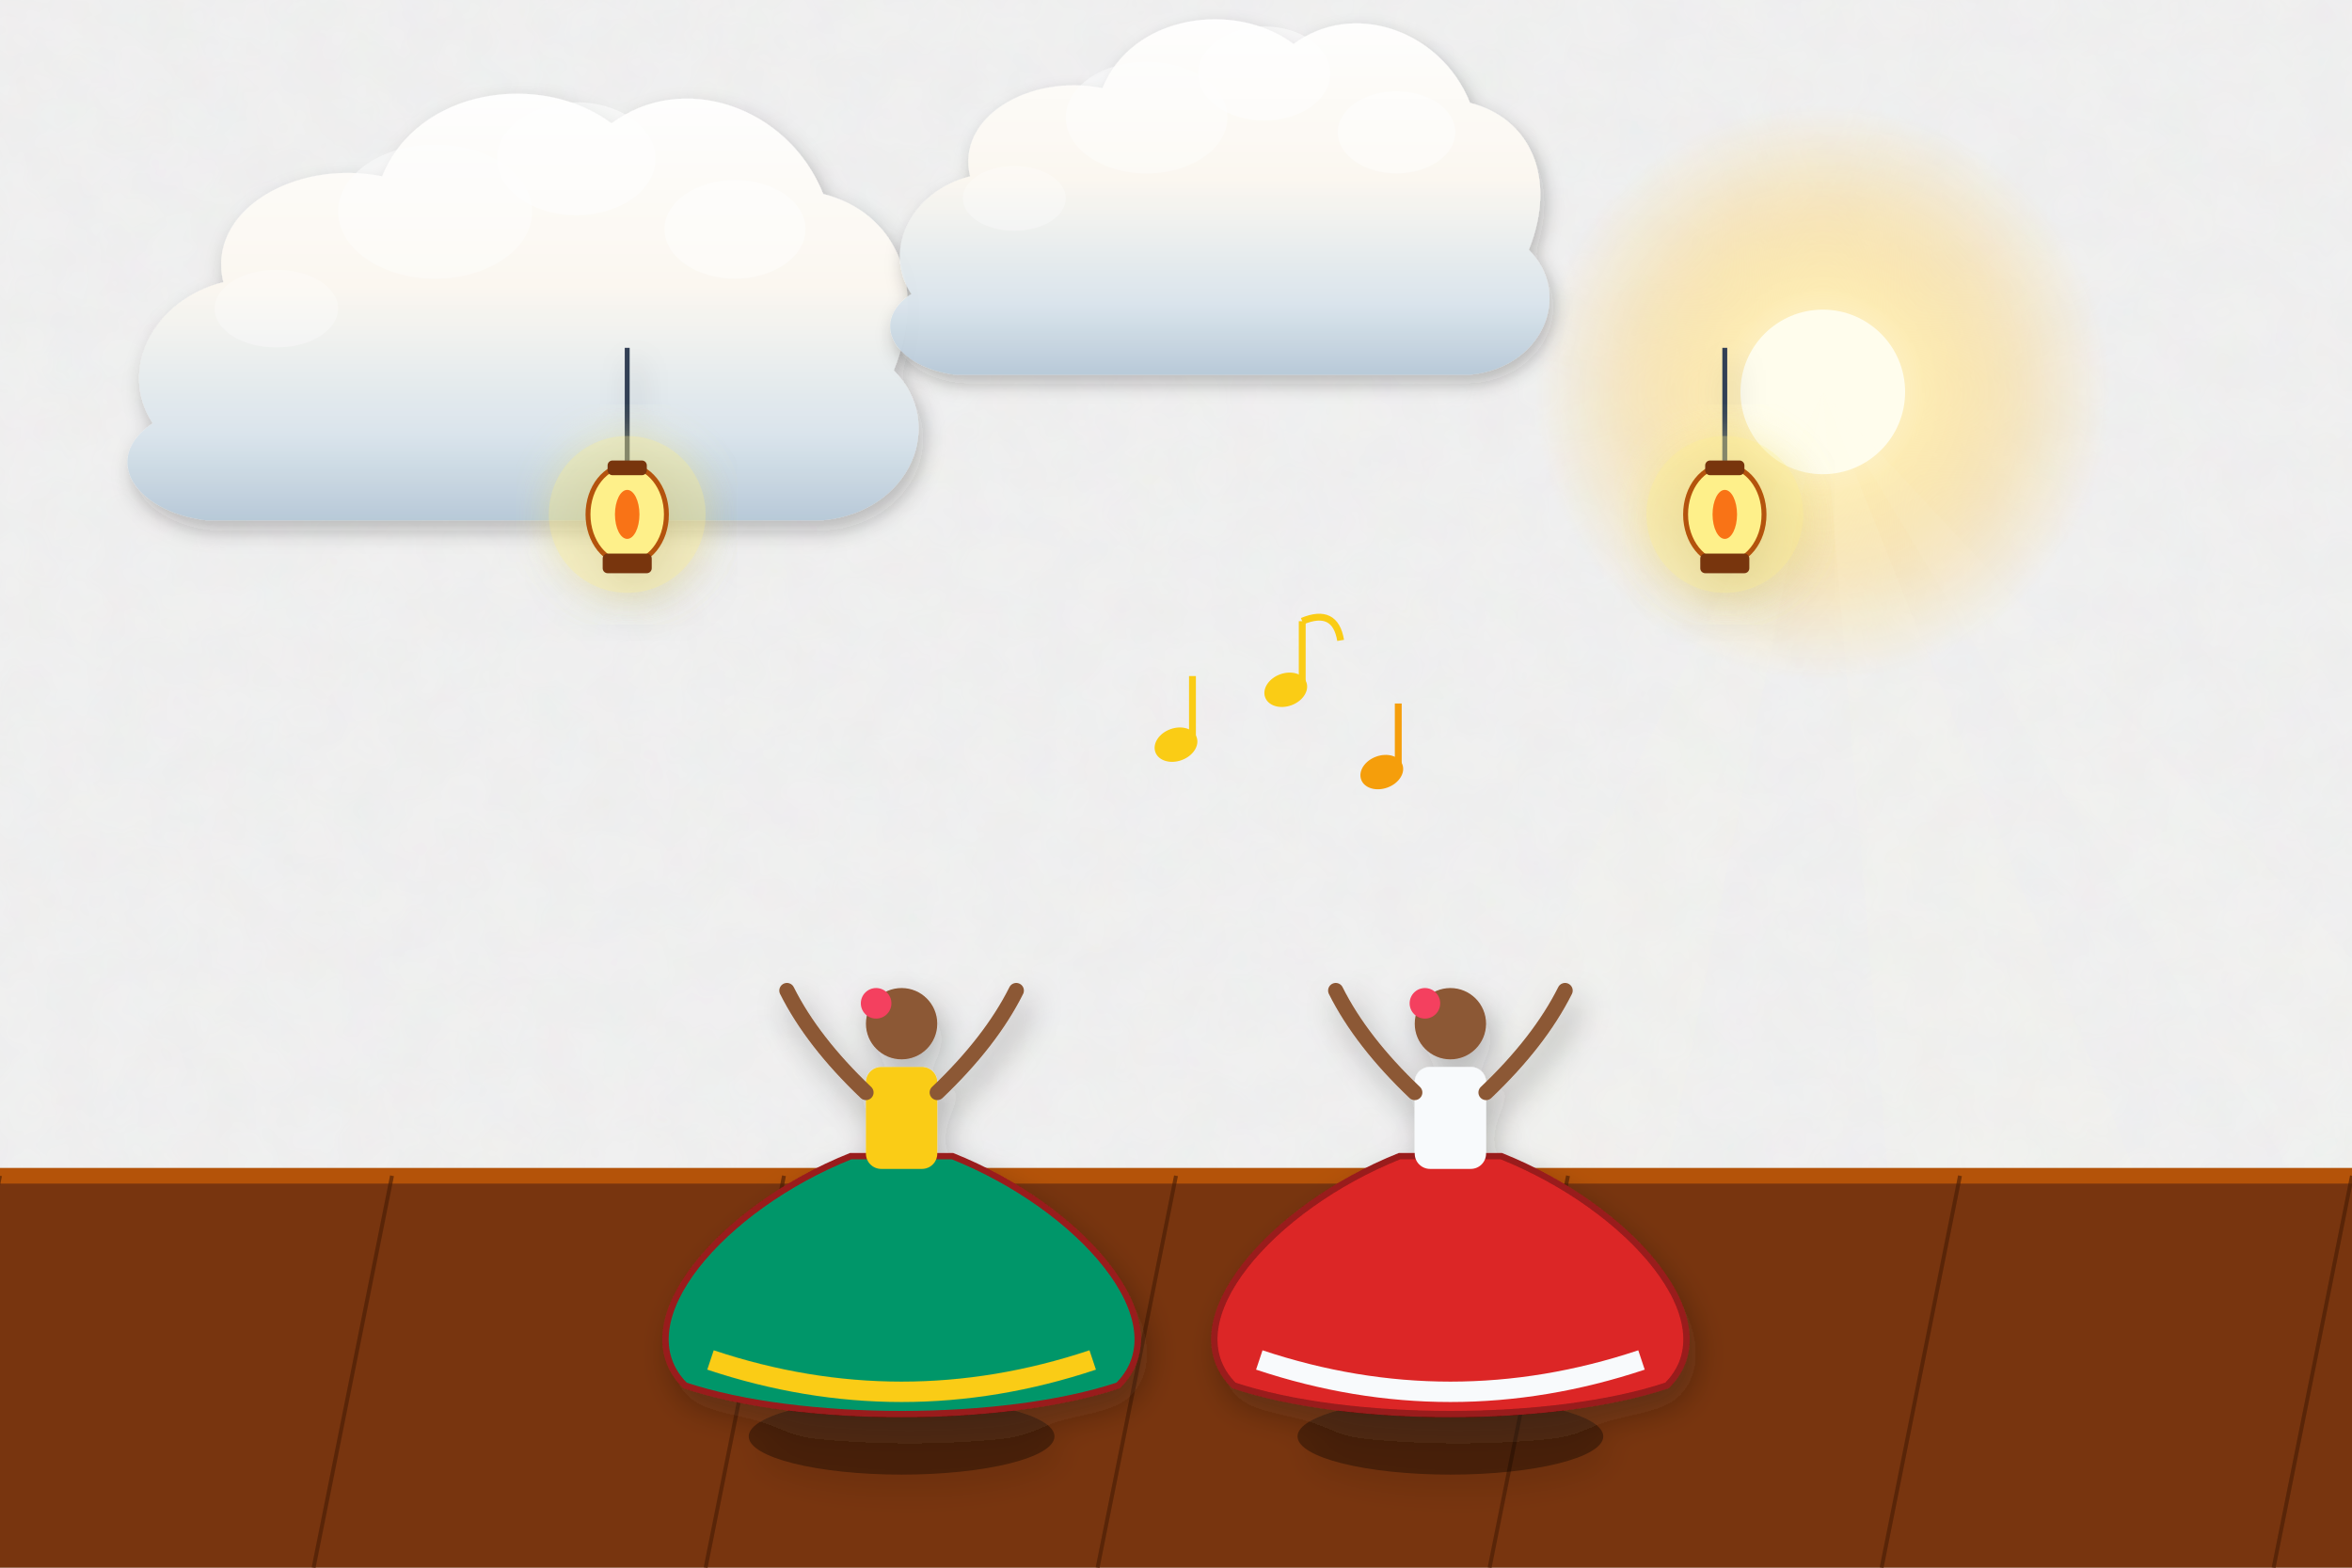
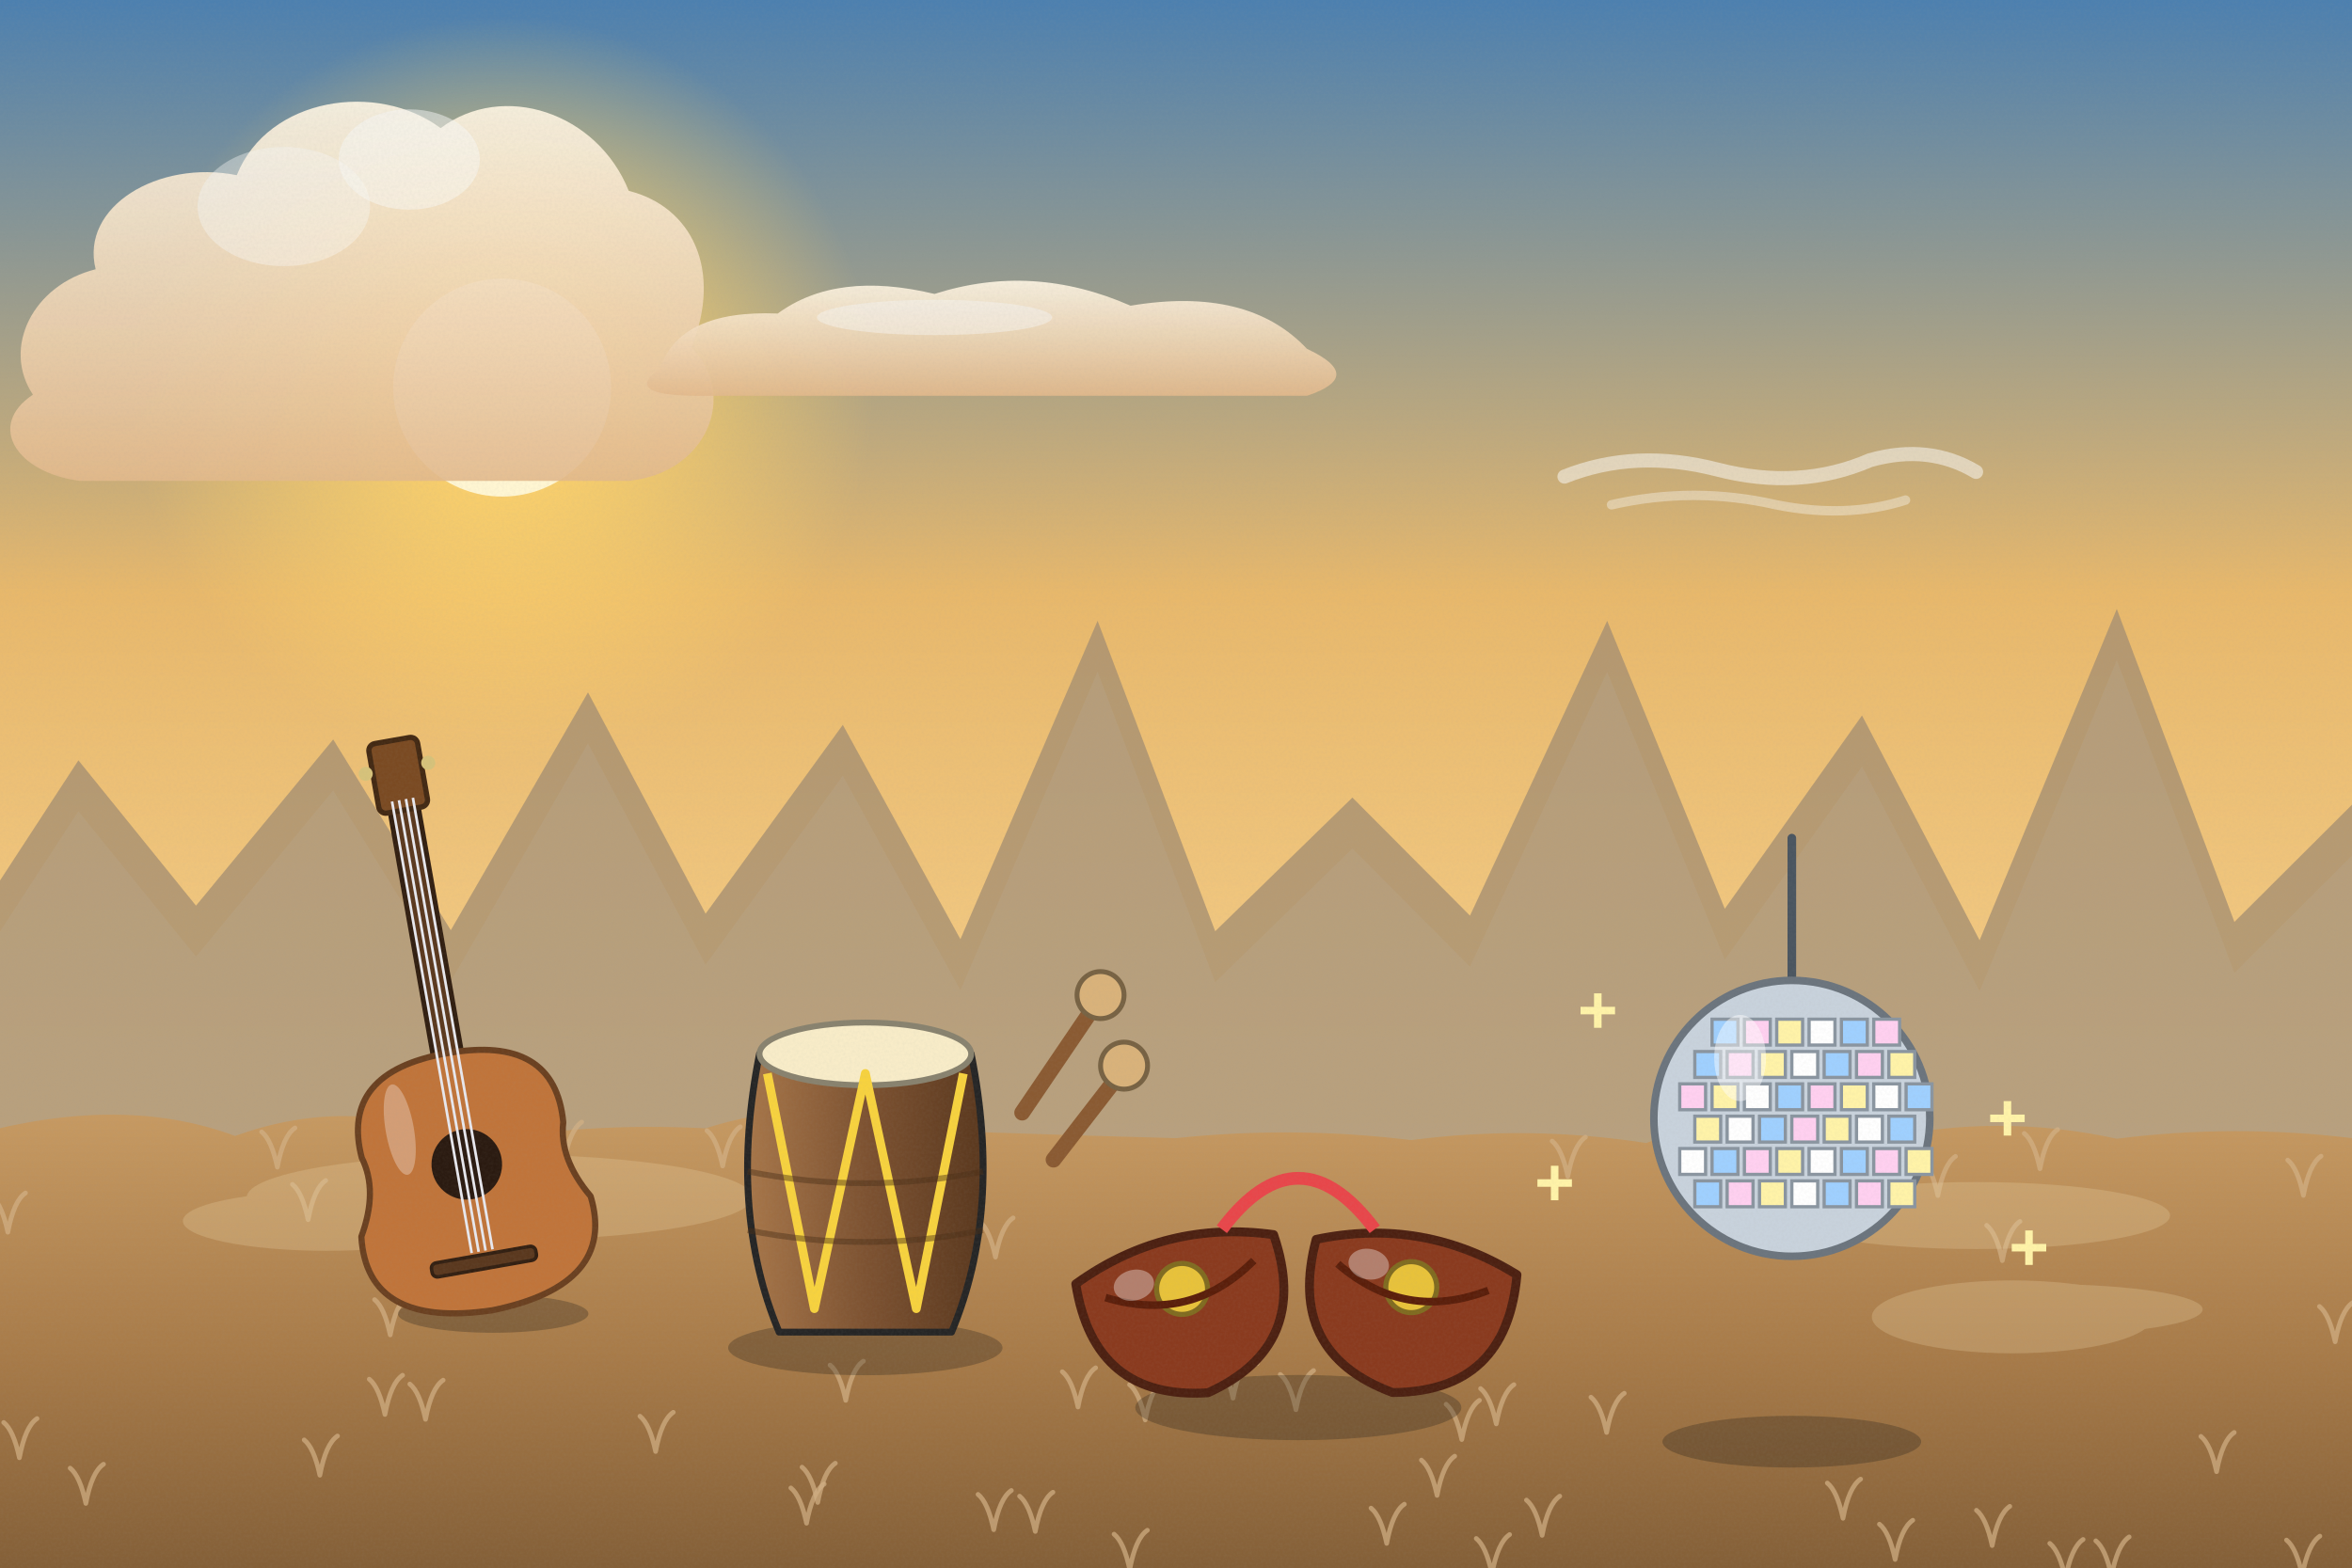
<svg xmlns="http://www.w3.org/2000/svg" viewBox="0 0 1200 800" width="1200" height="800">
  <defs>
-     <filter id="ghibliPaper" x="0%" y="0%" width="100%" height="100%">
-       <feTurbulence type="fractalNoise" baseFrequency="0.04" numOctaves="3" result="noise" seed="42" />
-       <feColorMatrix type="matrix" values="1 0 0 0 0  0 1 0 0 0  0 0 1 0 0  0 0 0 0.035 0" in="noise" result="coloredNoise" />
-       <feComposite operator="in" in2="SourceGraphic" />
+     <linearGradient id="woodTone" x1="0" y1="0" x2="1" y2="0">
+       <stop offset="0" stop-color="#a77649" />
+       <stop offset=".5" stop-color="#7d5231" />
+       <stop offset="1" stop-color="#5a381e" />
+     </linearGradient>
+     <linearGradient id="stoneTone" x1="0" y1="0" x2="0" y2="1">
+       <stop offset="0" stop-color="#c5beb3" />
+       <stop offset="1" stop-color="#7c7468" />
+     </linearGradient>
+     <filter id="softShadow" x="-20%" y="-20%" width="140%" height="140%">
+       <feDropShadow dx="2" dy="5" stdDeviation="4" flood-color="#1b1a14" flood-opacity=".25" />
    </filter>
-     <filter id="softGlow" x="-20%" y="-20%" width="140%" height="140%">
-       <feGaussianBlur stdDeviation="8" result="blur" />
-       <feComposite in="SourceGraphic" in2="blur" operator="over" />
+     <filter id="grain" x="0" y="0" width="100%" height="100%">
+       <feTurbulence type="fractalNoise" baseFrequency=".7" numOctaves="2" seed="11" />
+       <feColorMatrix type="matrix" values="0 0 0 0 .34  0 0 0 0 .34  0 0 0 0 .32  0 0 0 .22 -.07" />
    </filter>
-     <filter id="dropShadow" x="-20%" y="-20%" width="140%" height="140%">
-       <feDropShadow dx="3" dy="6" stdDeviation="6" flood-color="#141e28" flood-opacity="0.28" />
-     </filter>
-     <linearGradient id="skyDay" x1="0" y1="0" x2="0" y2="1">
-       <stop offset="0%" stop-color="#236ca7" />
-       <stop offset="35%" stop-color="#5fa3d6" />
-       <stop offset="70%" stop-color="#b8e1f2" />
-       <stop offset="100%" stop-color="#fdf3dc" />
-     </linearGradient>
-     <linearGradient id="skySunset" x1="0" y1="0" x2="0" y2="1">
-       <stop offset="0%" stop-color="#31396b" />
-       <stop offset="35%" stop-color="#73507b" />
-       <stop offset="65%" stop-color="#cb6b5c" />
-       <stop offset="85%" stop-color="#f29e5a" />
-       <stop offset="100%" stop-color="#fedaa2" />
-     </linearGradient>
-     <linearGradient id="skyDusk" x1="0" y1="0" x2="0" y2="1">
-       <stop offset="0%" stop-color="#121832" />
-       <stop offset="40%" stop-color="#262f56" />
-       <stop offset="70%" stop-color="#4e3d64" />
-       <stop offset="90%" stop-color="#915264" />
-       <stop offset="100%" stop-color="#d6846c" />
-     </linearGradient>
-     <linearGradient id="cloudBodyDay" x1="0" y1="0" x2="0" y2="1">
-       <stop offset="0%" stop-color="#ffffff" />
-       <stop offset="45%" stop-color="#fcf8f0" />
-       <stop offset="80%" stop-color="#d9e4ec" />
-       <stop offset="100%" stop-color="#b6c8d7" />
-     </linearGradient>
-     <linearGradient id="cloudBodySunset" x1="0" y1="0" x2="0" y2="1">
-       <stop offset="0%" stop-color="#fff5e6" />
-       <stop offset="40%" stop-color="#fbd0a5" />
-       <stop offset="75%" stop-color="#cf8ca0" />
-       <stop offset="100%" stop-color="#7e607c" />
-     </linearGradient>
-     <radialGradient id="sunGlowDay" cx="50%" cy="50%" r="50%">
-       <stop offset="0%" stop-color="#fffced" stop-opacity="1" />
-       <stop offset="35%" stop-color="#ffebaa" stop-opacity="0.85" />
-       <stop offset="70%" stop-color="#ffd573" stop-opacity="0.35" />
-       <stop offset="100%" stop-color="#ffd573" stop-opacity="0" />
+     <linearGradient id="skyMain" x1="0" y1="0" x2="0" y2="1">
+       <stop offset="0" stop-color="#4a7fb0" />
+       <stop offset=".38" stop-color="#e8b86b" />
+       <stop offset=".72" stop-color="#f6cf8a" />
+       <stop offset="1" stop-color="#fff0c4" />
+     </linearGradient>
+     <linearGradient id="cloudG" x1="0" y1="0" x2="0" y2="1">
+       <stop offset="0" stop-color="#fff6e4" />
+       <stop offset="1" stop-color="#e2b98c" />
+     </linearGradient>
+     <radialGradient id="sunG">
+       <stop offset="0" stop-color="#fff6d2" />
+       <stop offset=".3" stop-color="#ffd36a" stop-opacity=".85" />
+       <stop offset="1" stop-color="#ffd36a" stop-opacity="0" />
    </radialGradient>
-     <radialGradient id="sunGlowSunset" cx="50%" cy="50%" r="50%">
-       <stop offset="0%" stop-color="#fff8db" stop-opacity="1" />
-       <stop offset="30%" stop-color="#ffb753" stop-opacity="0.9" />
-       <stop offset="65%" stop-color="#f46e45" stop-opacity="0.4" />
-       <stop offset="100%" stop-color="#e04a43" stop-opacity="0" />
-     </radialGradient>
-     <linearGradient id="hillDistant" x1="0" y1="0" x2="0" y2="1">
-       <stop offset="0%" stop-color="#6e94a8" />
-       <stop offset="100%" stop-color="#93b9c7" />
-     </linearGradient>
-     <linearGradient id="hillMid" x1="0" y1="0" x2="0" y2="1">
-       <stop offset="0%" stop-color="#4a7c4f" />
-       <stop offset="50%" stop-color="#3c6a40" />
-       <stop offset="100%" stop-color="#2d5231" />
-     </linearGradient>
-     <linearGradient id="hillNear" x1="0" y1="0" x2="0" y2="1">
-       <stop offset="0%" stop-color="#699e4c" />
-       <stop offset="60%" stop-color="#4c7e33" />
-       <stop offset="100%" stop-color="#2f5720" />
-     </linearGradient>
-     <linearGradient id="woodTone" x1="0" y1="0" x2="0" y2="1">
-       <stop offset="0%" stop-color="#9c6d48" />
-       <stop offset="50%" stop-color="#784f30" />
-       <stop offset="100%" stop-color="#55341c" />
-     </linearGradient>
-     <linearGradient id="brassTone" x1="0" y1="0" x2="1" y2="1">
-       <stop offset="0%" stop-color="#ffe699" />
-       <stop offset="35%" stop-color="#d9a536" />
-       <stop offset="70%" stop-color="#996c14" />
-       <stop offset="100%" stop-color="#5e4007" />
-     </linearGradient>
-     <linearGradient id="stoneTone" x1="0" y1="0" x2="0" y2="1">
-       <stop offset="0%" stop-color="#c5beb3" />
-       <stop offset="60%" stop-color="#999184" />
-       <stop offset="100%" stop-color="#6c6458" />
-     </linearGradient>
-     <linearGradient id="waterTone" x1="0" y1="0" x2="0" y2="1">
-       <stop offset="0%" stop-color="#47a5be" />
-       <stop offset="50%" stop-color="#2a7796" />
-       <stop offset="100%" stop-color="#144d6a" />
+     <linearGradient id="gndG" x1="0" y1="0" x2="0" y2="1">
+       <stop offset="0" stop-color="#c79a62" />
+       <stop offset=".5" stop-color="#a77a48" />
+       <stop offset="1" stop-color="#7d5a34" />
    </linearGradient>
  </defs>
-   <rect width="1200" height="800" fill="url(#skyDusk)" filter="url(#ghibliPaper)" />
+   <rect width="1200" height="800" fill="url(#skyMain)" />
  <g>
-     <circle cx="930" cy="200" r="147" fill="url(#sunGlowDay)" />
-     <circle cx="930" cy="200" r="42" fill="#fffded" />
-     <polygon points="930,200 630,800 810,800" fill="#fffbe6" opacity="0.08" />
-     <polygon points="930,200 980,800 1170,800" fill="#fffbe6" opacity="0.08" />
-     <polygon points="930,200 1290,800 1490,800" fill="#fffbe6" opacity="0.06" />
-   </g>
-   <g transform="translate(240, 180) scale(0.9)" opacity="0.95">
-     <path d="M-180,40        C-200,10 -180,-30 -140,-40        C-150,-80 -100,-110 -50,-100        C-30,-150 40,-160 80,-130        C120,-160 180,-140 200,-90        C240,-80 260,-40 240,10        C270,40 250,90 200,95        L-150,95        C-190,90 -210,60 -180,40 Z" fill="url(#cloudBodyDay)" filter="url(#dropShadow)" />
-     <ellipse cx="60" cy="-110" rx="45" ry="32" fill="#ffffff" opacity="0.55" />
-     <ellipse cx="-20" cy="-80" rx="55" ry="38" fill="#ffffff" opacity="0.45" />
-     <ellipse cx="150" cy="-70" rx="40" ry="28" fill="#ffffff" opacity="0.5" />
-     <ellipse cx="-110" cy="-25" rx="35" ry="22" fill="#ffffff" opacity="0.35" />
-   </g>
-   <g transform="translate(600, 120) scale(0.75)" opacity="0.95">
-     <path d="M-180,40        C-200,10 -180,-30 -140,-40        C-150,-80 -100,-110 -50,-100        C-30,-150 40,-160 80,-130        C120,-160 180,-140 200,-90        C240,-80 260,-40 240,10        C270,40 250,90 200,95        L-150,95        C-190,90 -210,60 -180,40 Z" fill="url(#cloudBodyDay)" filter="url(#dropShadow)" />
-     <ellipse cx="60" cy="-110" rx="45" ry="32" fill="#ffffff" opacity="0.55" />
-     <ellipse cx="-20" cy="-80" rx="55" ry="38" fill="#ffffff" opacity="0.45" />
-     <ellipse cx="150" cy="-70" rx="40" ry="28" fill="#ffffff" opacity="0.5" />
-     <ellipse cx="-110" cy="-25" rx="35" ry="22" fill="#ffffff" opacity="0.35" />
-   </g>
-   <polygon points="-50,600 1250,600 1250,800 -50,800" fill="#78350f" />
-   <line x1="-50" y1="600" x2="1250" y2="600" stroke="#b45309" stroke-width="8" />
-   <line x1="0" y1="600" x2="-40" y2="800" stroke="#451a03" stroke-width="2" opacity="0.6" />
-   <line x1="200" y1="600" x2="160" y2="800" stroke="#451a03" stroke-width="2" opacity="0.6" />
-   <line x1="400" y1="600" x2="360" y2="800" stroke="#451a03" stroke-width="2" opacity="0.6" />
-   <line x1="600" y1="600" x2="560" y2="800" stroke="#451a03" stroke-width="2" opacity="0.6" />
-   <line x1="800" y1="600" x2="760" y2="800" stroke="#451a03" stroke-width="2" opacity="0.6" />
-   <line x1="1000" y1="600" x2="960" y2="800" stroke="#451a03" stroke-width="2" opacity="0.6" />
-   <line x1="1200" y1="600" x2="1160" y2="800" stroke="#451a03" stroke-width="2" opacity="0.6" />
-   <g transform="translate(320, 240) scale(1.25)" filter="url(#dropShadow)">
-     <line x1="0" y1="-50" x2="0" y2="0" stroke="#334155" stroke-width="2" />
-     <circle cx="0" cy="18" r="32" fill="#fef08a" opacity="0.4" filter="url(#softGlow)" />
-     <ellipse cx="0" cy="18" rx="16" ry="20" fill="#fef08a" stroke="#b45309" stroke-width="2" />
-     <ellipse cx="0" cy="18" rx="5" ry="10" fill="#f97316" />
-     <rect x="-10" y="34" width="20" height="8" rx="2" fill="#78350f" />
-     <rect x="-8" y="-4" width="16" height="6" rx="2" fill="#78350f" />
-   </g>
-   <g transform="translate(880, 240) scale(1.25)" filter="url(#dropShadow)">
-     <line x1="0" y1="-50" x2="0" y2="0" stroke="#334155" stroke-width="2" />
-     <circle cx="0" cy="18" r="32" fill="#fef08a" opacity="0.4" filter="url(#softGlow)" />
-     <ellipse cx="0" cy="18" rx="16" ry="20" fill="#fef08a" stroke="#b45309" stroke-width="2" />
-     <ellipse cx="0" cy="18" rx="5" ry="10" fill="#f97316" />
-     <rect x="-10" y="34" width="20" height="8" rx="2" fill="#78350f" />
-     <rect x="-8" y="-4" width="16" height="6" rx="2" fill="#78350f" />
-   </g>
-   <g transform="translate(600, 380) scale(1.4)">
-     <g transform="translate(0, 0)">
-       <ellipse rx="8" ry="6" fill="#facc15" transform="rotate(-20)" />
-       <line x1="6" y1="0" x2="6" y2="-25" stroke="#facc15" stroke-width="2.5" />
+     <circle cx="256.2" cy="197.8" r="189.04" fill="url(#sunG)" />
+     <circle cx="256.2" cy="197.8" r="55.6" fill="#fff6d2" />
+   </g>
+   <g transform="translate(160.8,169.4) scale(0.8)" opacity="0.9">
+     <path d="M-180,40 C-200,10 -180,-30 -140,-40 C-150,-80 -100,-110 -50,-100 C-30,-150 40,-160 80,-130 C120,-160 180,-140 200,-90 C240,-80 260,-40 240,10 C270,40 250,90 200,95 L-150,95 C-190,90 -210,60 -180,40 Z" fill="url(#cloudG)" />
+     <ellipse cx="60" cy="-110" rx="45" ry="32" fill="#fff" opacity=".5" />
+     <ellipse cx="-20" cy="-80" rx="55" ry="38" fill="#fff" opacity=".4" />
+   </g>
+   <g transform="translate(506.8,168) scale(1)" opacity="0.9">
+     <path d="M-170,20 Q-160,-10 -110,-8 Q-80,-30 -30,-18 Q20,-34 70,-12 Q130,-22 160,10 Q190,24 160,34 L-150,34 Q-190,34 -170,20 Z" fill="url(#cloudG)" />
+     <ellipse cx="-30" cy="-6" rx="60" ry="9" fill="#fff" opacity=".45" />
+   </g>
+   <g transform="translate(894.2,237.2) scale(0.6)" opacity="0.9">
+     <path d="M-160,10 Q-100,-14 -30,4 Q40,22 100,-4 Q150,-18 190,6" stroke="#fff" stroke-width="12" stroke-linecap="round" fill="none" opacity=".55" />
+     <path d="M-120,34 Q-50,18 20,34 Q80,46 130,30" stroke="#fff" stroke-width="8" stroke-linecap="round" fill="none" opacity=".4" />
+   </g>
+   <path d="M-20,600 L-20,480 L40,387.993 L100,462.154 L170,377.33 L230,474.705 L300,353.31 L360,466.271 L430,369.892 L490,479.278 L560,316.786 L620,475.206 L690,407.003 L750,467.261 L820,316.804 L880,463.743 L950,365.111 L1010,479.801 L1080,310.743 L1140,470.456 L1210,400.671 L1270,465.942 L1240,600 Z" fill="#a89070" opacity=".8" />
+   <path d="M-20,600 L-20,480 L40,387.993 L100,462.154 L170,377.33 L230,474.705 L300,353.31 L360,466.271 L430,369.892 L490,479.278 L560,316.786 L620,475.206 L690,407.003 L750,467.261 L820,316.804 L880,463.743 L950,365.111 L1010,479.801 L1080,310.743 L1140,470.456 L1210,400.671 L1270,465.942 L1240,600 Z" fill="#beb19e" opacity=".18" transform="translate(0,26)" />
+   <g>
+     <path d="M-20,581 Q60,557.3 120,579.7 Q180,557.8 240,583.1 Q300,572.6 360,575.8 Q420,556.7 480,577 Q540,579.2 600,580.8 Q660,574.5 720,581.8 Q780,574 840,583.3 Q900,557.6 960,581 Q1020,568 1080,581.1 Q1140,573.5 1200,580.8 Q1260,571.3 1320,580.5 L1240,820 L-20,820 Z" fill="url(#gndG)" />
+     <path d="M707.5,787.6 q-3,-14 -8,-18 M707.5,787.6 q3,-16 9,-20" stroke="#d3b085" stroke-width="2.4" fill="none" stroke-linecap="round" opacity=".7" />
+     <path d="M1175.2,610 q-3,-14 -8,-18 M1175.2,610 q3,-16 9,-20" stroke="#d3b085" stroke-width="2.4" fill="none" stroke-linecap="round" opacity=".7" />
+     <path d="M1016.4,788.7 q-3,-14 -8,-18 M1016.4,788.7 q3,-16 9,-20" stroke="#d3b085" stroke-width="2.4" fill="none" stroke-linecap="round" opacity=".7" />
+     <path d="M966.9,795.8 q-3,-14 -8,-18 M966.9,795.8 q3,-16 9,-20" stroke="#d3b085" stroke-width="2.4" fill="none" stroke-linecap="round" opacity=".7" />
+     <path d="M584.3,724.6 q-3,-14 -8,-18 M584.3,724.6 q3,-16 9,-20" stroke="#d3b085" stroke-width="2.4" fill="none" stroke-linecap="round" opacity=".7" />
+     <path d="M679.3,660.9 q-3,-14 -8,-18 M679.3,660.9 q3,-16 9,-20" stroke="#d3b085" stroke-width="2.4" fill="none" stroke-linecap="round" opacity=".7" />
+     <path d="M482.7,626 q-3,-14 -8,-18 M482.7,626 q3,-16 9,-20" stroke="#d3b085" stroke-width="2.4" fill="none" stroke-linecap="round" opacity=".7" />
+     <path d="M1021.6,643.3 q-3,-14 -8,-18 M1021.6,643.3 q3,-16 9,-20" stroke="#d3b085" stroke-width="2.4" fill="none" stroke-linecap="round" opacity=".7" />
+     <path d="M641.4,695.8 q-3,-14 -8,-18 M641.4,695.8 q3,-16 9,-20" stroke="#d3b085" stroke-width="2.4" fill="none" stroke-linecap="round" opacity=".7" />
+     <path d="M507,780.6 q-3,-14 -8,-18 M507,780.6 q3,-16 9,-20" stroke="#d3b085" stroke-width="2.4" fill="none" stroke-linecap="round" opacity=".7" />
+     <path d="M431.5,714.6 q-3,-14 -8,-18 M431.5,714.6 q3,-16 9,-20" stroke="#d3b085" stroke-width="2.4" fill="none" stroke-linecap="round" opacity=".7" />
+     <path d="M1191.4,684.7 q-3,-14 -8,-18 M1191.4,684.7 q3,-16 9,-20" stroke="#d3b085" stroke-width="2.4" fill="none" stroke-linecap="round" opacity=".7" />
+     <path d="M443.3,605 q-3,-14 -8,-18 M443.3,605 q3,-16 9,-20" stroke="#d3b085" stroke-width="2.4" fill="none" stroke-linecap="round" opacity=".7" />
+     <path d="M745.8,734.6 q-3,-14 -8,-18 M745.8,734.6 q3,-16 9,-20" stroke="#d3b085" stroke-width="2.4" fill="none" stroke-linecap="round" opacity=".7" />
+     <path d="M629.1,713.5 q-3,-14 -8,-18 M629.1,713.5 q3,-16 9,-20" stroke="#d3b085" stroke-width="2.4" fill="none" stroke-linecap="round" opacity=".7" />
+     <path d="M576.4,800.9 q-3,-14 -8,-18 M576.4,800.9 q3,-16 9,-20" stroke="#d3b085" stroke-width="2.4" fill="none" stroke-linecap="round" opacity=".7" />
+     <path d="M163.2,752.8 q-3,-14 -8,-18 M163.2,752.8 q3,-16 9,-20" stroke="#d3b085" stroke-width="2.4" fill="none" stroke-linecap="round" opacity=".7" />
+     <path d="M733.2,763.1 q-3,-14 -8,-18 M733.2,763.1 q3,-16 9,-20" stroke="#d3b085" stroke-width="2.4" fill="none" stroke-linecap="round" opacity=".7" />
+     <path d="M626,662.9 q-3,-14 -8,-18 M626,662.9 q3,-16 9,-20" stroke="#d3b085" stroke-width="2.4" fill="none" stroke-linecap="round" opacity=".7" />
+     <path d="M334.5,740.7 q-3,-14 -8,-18 M334.5,740.7 q3,-16 9,-20" stroke="#d3b085" stroke-width="2.4" fill="none" stroke-linecap="round" opacity=".7" />
+     <path d="M141.5,595.6 q-3,-14 -8,-18 M141.5,595.6 q3,-16 9,-20" stroke="#d3b085" stroke-width="2.4" fill="none" stroke-linecap="round" opacity=".7" />
+     <path d="M43.8,767.2 q-3,-14 -8,-18 M43.8,767.2 q3,-16 9,-20" stroke="#d3b085" stroke-width="2.4" fill="none" stroke-linecap="round" opacity=".7" />
+     <path d="M601.2,664.9 q-3,-14 -8,-18 M601.2,664.9 q3,-16 9,-20" stroke="#d3b085" stroke-width="2.4" fill="none" stroke-linecap="round" opacity=".7" />
+     <path d="M940.3,774.8 q-3,-14 -8,-18 M940.3,774.8 q3,-16 9,-20" stroke="#d3b085" stroke-width="2.4" fill="none" stroke-linecap="round" opacity=".7" />
+     <path d="M988.7,610.1 q-3,-14 -8,-18 M988.7,610.1 q3,-16 9,-20" stroke="#d3b085" stroke-width="2.4" fill="none" stroke-linecap="round" opacity=".7" />
+     <path d="M761.2,803.1 q-3,-14 -8,-18 M761.2,803.1 q3,-16 9,-20" stroke="#d3b085" stroke-width="2.4" fill="none" stroke-linecap="round" opacity=".7" />
+     <path d="M799.9,600.3 q-3,-14 -8,-18 M799.9,600.3 q3,-16 9,-20" stroke="#d3b085" stroke-width="2.4" fill="none" stroke-linecap="round" opacity=".7" />
+     <path d="M661.2,719.4 q-3,-14 -8,-18 M661.2,719.4 q3,-16 9,-20" stroke="#d3b085" stroke-width="2.4" fill="none" stroke-linecap="round" opacity=".7" />
+     <path d="M1174.6,803.9 q-3,-14 -8,-18 M1174.6,803.9 q3,-16 9,-20" stroke="#d3b085" stroke-width="2.4" fill="none" stroke-linecap="round" opacity=".7" />
+     <path d="M368.7,595 q-3,-14 -8,-18 M368.7,595 q3,-16 9,-20" stroke="#d3b085" stroke-width="2.4" fill="none" stroke-linecap="round" opacity=".7" />
+     <path d="M604.5,675.5 q-3,-14 -8,-18 M604.5,675.5 q3,-16 9,-20" stroke="#d3b085" stroke-width="2.4" fill="none" stroke-linecap="round" opacity=".7" />
+     <path d="M283.8,622.6 q-3,-14 -8,-18 M283.8,622.6 q3,-16 9,-20" stroke="#d3b085" stroke-width="2.4" fill="none" stroke-linecap="round" opacity=".7" />
+     <path d="M786.8,783.5 q-3,-14 -8,-18 M786.8,783.5 q3,-16 9,-20" stroke="#d3b085" stroke-width="2.4" fill="none" stroke-linecap="round" opacity=".7" />
+     <path d="M199.1,681.2 q-3,-14 -8,-18 M199.1,681.2 q3,-16 9,-20" stroke="#d3b085" stroke-width="2.4" fill="none" stroke-linecap="round" opacity=".7" />
+     <path d="M1077.3,804.3 q-3,-14 -8,-18 M1077.3,804.3 q3,-16 9,-20" stroke="#d3b085" stroke-width="2.4" fill="none" stroke-linecap="round" opacity=".7" />
+     <path d="M4,628.8 q-3,-14 -8,-18 M4,628.8 q3,-16 9,-20" stroke="#d3b085" stroke-width="2.4" fill="none" stroke-linecap="round" opacity=".7" />
+     <path d="M954.3,614.6 q-3,-14 -8,-18 M954.3,614.6 q3,-16 9,-20" stroke="#d3b085" stroke-width="2.4" fill="none" stroke-linecap="round" opacity=".7" />
+     <path d="M763.4,726.6 q-3,-14 -8,-18 M763.4,726.6 q3,-16 9,-20" stroke="#d3b085" stroke-width="2.4" fill="none" stroke-linecap="round" opacity=".7" />
+     <path d="M949,626.2 q-3,-14 -8,-18 M949,626.2 q3,-16 9,-20" stroke="#d3b085" stroke-width="2.4" fill="none" stroke-linecap="round" opacity=".7" />
+     <path d="M404.2,629 q-3,-14 -8,-18 M404.2,629 q3,-16 9,-20" stroke="#d3b085" stroke-width="2.4" fill="none" stroke-linecap="round" opacity=".7" />
+     <path d="M550,718 q-3,-14 -8,-18 M550,718 q3,-16 9,-20" stroke="#d3b085" stroke-width="2.4" fill="none" stroke-linecap="round" opacity=".7" />
+     <path d="M1053.8,805.6 q-3,-14 -8,-18 M1053.8,805.6 q3,-16 9,-20" stroke="#d3b085" stroke-width="2.4" fill="none" stroke-linecap="round" opacity=".7" />
+     <path d="M819.7,731 q-3,-14 -8,-18 M819.7,731 q3,-16 9,-20" stroke="#d3b085" stroke-width="2.4" fill="none" stroke-linecap="round" opacity=".7" />
+     <path d="M287.8,592.6 q-3,-14 -8,-18 M287.8,592.6 q3,-16 9,-20" stroke="#d3b085" stroke-width="2.4" fill="none" stroke-linecap="round" opacity=".7" />
+     <path d="M217.1,724.3 q-3,-14 -8,-18 M217.1,724.3 q3,-16 9,-20" stroke="#d3b085" stroke-width="2.4" fill="none" stroke-linecap="round" opacity=".7" />
+     <path d="M9.9,743.9 q-3,-14 -8,-18 M9.9,743.9 q3,-16 9,-20" stroke="#d3b085" stroke-width="2.4" fill="none" stroke-linecap="round" opacity=".7" />
+     <path d="M912.8,612.7 q-3,-14 -8,-18 M912.8,612.7 q3,-16 9,-20" stroke="#d3b085" stroke-width="2.4" fill="none" stroke-linecap="round" opacity=".7" />
+     <path d="M507.9,641.5 q-3,-14 -8,-18 M507.9,641.5 q3,-16 9,-20" stroke="#d3b085" stroke-width="2.4" fill="none" stroke-linecap="round" opacity=".7" />
+     <path d="M1130.9,751 q-3,-14 -8,-18 M1130.9,751 q3,-16 9,-20" stroke="#d3b085" stroke-width="2.4" fill="none" stroke-linecap="round" opacity=".7" />
+     <path d="M196.4,721.8 q-3,-14 -8,-18 M196.4,721.8 q3,-16 9,-20" stroke="#d3b085" stroke-width="2.4" fill="none" stroke-linecap="round" opacity=".7" />
+     <path d="M157.2,622.4 q-3,-14 -8,-18 M157.2,622.4 q3,-16 9,-20" stroke="#d3b085" stroke-width="2.4" fill="none" stroke-linecap="round" opacity=".7" />
+     <path d="M1040.8,596.4 q-3,-14 -8,-18 M1040.8,596.4 q3,-16 9,-20" stroke="#d3b085" stroke-width="2.4" fill="none" stroke-linecap="round" opacity=".7" />
+     <path d="M417.2,766.7 q-3,-14 -8,-18 M417.2,766.7 q3,-16 9,-20" stroke="#d3b085" stroke-width="2.4" fill="none" stroke-linecap="round" opacity=".7" />
+     <path d="M528.2,781.5 q-3,-14 -8,-18 M528.2,781.5 q3,-16 9,-20" stroke="#d3b085" stroke-width="2.4" fill="none" stroke-linecap="round" opacity=".7" />
+     <path d="M247.7,647.7 q-3,-14 -8,-18 M247.7,647.7 q3,-16 9,-20" stroke="#d3b085" stroke-width="2.4" fill="none" stroke-linecap="round" opacity=".7" />
+     <path d="M411.5,777.3 q-3,-14 -8,-18 M411.5,777.3 q3,-16 9,-20" stroke="#d3b085" stroke-width="2.4" fill="none" stroke-linecap="round" opacity=".7" />
+   </g>
+   <g fill="#e8d0a0" opacity=".28">
+     <ellipse cx="1026.7" cy="672" rx="71.7" ry="18.6" />
+     <ellipse cx="254.9" cy="611" rx="129" ry="21.9" />
+     <ellipse cx="229.3" cy="616.1" rx="75.9" ry="18.5" />
+     <ellipse cx="194.4" cy="623.6" rx="68.5" ry="14.3" />
+     <ellipse cx="1043.1" cy="668.2" rx="80.7" ry="12.9" />
+     <ellipse cx="1008.3" cy="620.3" rx="98.9" ry="17.1" />
+     <ellipse cx="166.7" cy="623.1" rx="73.4" ry="15.2" />
+   </g>
+   <g transform="translate(251.6,670.4) scale(0.9)">
+     <ellipse cx="0" cy="0" rx="54" ry="10.8" fill="#1b1a14" opacity="0.28" />
+     <g transform="rotate(-10)">
+       <rect x="-8" y="-300" width="16" height="160" rx="3" fill="#5a381e" stroke="#321f11" stroke-width="3" />
+       <rect x="-14" y="-330" width="28" height="40" rx="4" fill="#7a4a22" stroke="#432913" stroke-width="3" />
+       <circle cx="-18" cy="-314" r="4" fill="#d6c27a" />
+       <circle cx="18" cy="-314" r="4" fill="#d6c27a" />
+       <path d="M0,-150 Q-62,-150 -58,-100 Q-52,-80 -66,-56 Q-72,-4 0,-2 Q72,-4 66,-56 Q52,-80 58,-100 Q62,-150 0,-150 Z" fill="#c0743a" stroke="#6a4020" stroke-width="3.5" stroke-linejoin="round" stroke-linecap="round" />
+       <circle cx="0" cy="-86" r="20" fill="#2a1a10" />
+       <rect x="-30" y="-34" width="60" height="8" rx="3" fill="#5a381e" stroke="#321f11" stroke-width="2" />
+       <line x1="-6" y1="-296" x2="-6" y2="-36" stroke="#e8e8ee" stroke-width="1.5" />
+       <line x1="-2" y1="-296" x2="-2" y2="-36" stroke="#e8e8ee" stroke-width="1.5" />
+       <line x1="2" y1="-296" x2="2" y2="-36" stroke="#e8e8ee" stroke-width="1.5" />
+       <line x1="6" y1="-296" x2="6" y2="-36" stroke="#e8e8ee" stroke-width="1.5" />
+       <ellipse cx="-34" cy="-112" rx="8" ry="26" fill="#ffffff" opacity="0.3" />
    </g>
-     <g transform="translate(40, -20)">
-       <ellipse rx="8" ry="6" fill="#facc15" transform="rotate(-20)" />
-       <line x1="6" y1="0" x2="6" y2="-25" stroke="#facc15" stroke-width="2.5" />
-       <path d="M6,-25 Q18,-30 20,-18" stroke="#facc15" stroke-width="2.5" fill="none" />
+   </g>
+   <g transform="translate(441.5,687.8) scale(1)">
+     <ellipse cx="0" cy="0" rx="70" ry="14" fill="#1b1a14" opacity="0.28" />
+     <path d="M-54,-150 L54,-150 Q70,-70 44,-8 L-44,-8 Q-70,-70 -54,-150 Z" fill="url(#woodTone)" stroke="#252525" stroke-width="3.5" stroke-linejoin="round" stroke-linecap="round" />
+     <ellipse cx="0" cy="-150" rx="54" ry="16" fill="#f8ecc8" stroke="#88826e" stroke-width="3" />
+     <path d="M-50,-140 L-26,-20 L0,-140 L26,-20 L50,-140" stroke="#f7d23e" stroke-width="4.5" fill="none" stroke-linejoin="round" />
+     <path d="M-60,-90 Q0,-78 60,-90" stroke="#4a2e16" stroke-width="3" fill="none" opacity=".45" />
+     <path d="M-60,-60 Q0,-48 60,-60" stroke="#4a2e16" stroke-width="3" fill="none" opacity=".45" />
+     <line x1="80" y1="-120" x2="118" y2="-176" stroke="#8a5a32" stroke-width="8" stroke-linecap="round" />
+     <ellipse cx="120" cy="-180" rx="12" ry="12" fill="#d9b27a" stroke="#776243" stroke-width="2.5" />
+     <line x1="96" y1="-96" x2="130" y2="-140" stroke="#8a5a32" stroke-width="8" stroke-linecap="round" />
+     <ellipse cx="132" cy="-144" rx="12" ry="12" fill="#d9b27a" stroke="#776243" stroke-width="2.5" />
+   </g>
+   <g transform="translate(662.4,718.3) scale(1.3)">
+     <ellipse cx="0" cy="0" rx="64" ry="12.8" fill="#1b1a14" opacity="0.28" />
+     <g transform="translate(-34,0) rotate(-14)">
+       <path d="M-40,-60 Q-44,-14 0,-6 Q44,-14 40,-60 Q0,-76 -40,-60 Z" fill="#8a3a1e" stroke="#4c2011" stroke-width="3.5" stroke-linejoin="round" stroke-linecap="round" />
+       <ellipse cx="0" cy="-48" rx="10" ry="10" fill="#e8c23a" stroke="#806b20" stroke-width="2" />
+       <path d="M-30,-52 Q0,-34 30,-52" stroke="#5a1e0a" stroke-width="3" fill="none" />
+       <ellipse cx="-18" cy="-54" rx="8" ry="6" fill="#ffffff" opacity="0.35" />
    </g>
-     <g transform="translate(75, 10)">
-       <ellipse rx="8" ry="6" fill="#f59e0b" transform="rotate(-20)" />
-       <line x1="6" y1="0" x2="6" y2="-25" stroke="#f59e0b" stroke-width="2.5" />
+     <g transform="translate(36,0) rotate(10)">
+       <path d="M-40,-60 Q-44,-14 0,-6 Q44,-14 40,-60 Q0,-76 -40,-60 Z" fill="#8a3a1e" stroke="#4c2011" stroke-width="3.5" stroke-linejoin="round" stroke-linecap="round" />
+       <ellipse cx="0" cy="-48" rx="10" ry="10" fill="#e8c23a" stroke="#806b20" stroke-width="2" />
+       <path d="M-30,-52 Q0,-34 30,-52" stroke="#5a1e0a" stroke-width="3" fill="none" />
+       <ellipse cx="-18" cy="-54" rx="8" ry="6" fill="#ffffff" opacity="0.35" />
    </g>
-   </g>
-   <g transform="translate(460, 590) scale(1.3)" filter="url(#dropShadow)">
-     <ellipse cx="0" cy="110" rx="60" ry="15" fill="#000000" opacity="0.35" />
-     <path d="M-20,0        C-70,20 -110,65 -85,90        C-40,105 40,105 85,90        C110,65 70,20 20,0 Z" fill="#059669" stroke="#991b1b" stroke-width="2.5" />
-     <path d="M-75,80 Q0,105 75,80" stroke="#facc15" stroke-width="8" fill="none" />
-     <rect x="-14" y="-35" width="28" height="40" rx="6" fill="#facc15" />
-     <circle cx="0" cy="-52" r="14" fill="#8c5836" />
-     <path d="M-14,-25 Q-35,-45 -45,-65 M14,-25 Q35,-45 45,-65" stroke="#8c5836" stroke-width="6" stroke-linecap="round" fill="none" />
-     <circle cx="-10" cy="-60" r="6" fill="#f43f5e" />
-   </g>
-   <g transform="translate(740, 590) scale(1.3)" filter="url(#dropShadow)">
-     <ellipse cx="0" cy="110" rx="60" ry="15" fill="#000000" opacity="0.35" />
-     <path d="M-20,0        C-70,20 -110,65 -85,90        C-40,105 40,105 85,90        C110,65 70,20 20,0 Z" fill="#dc2626" stroke="#991b1b" stroke-width="2.5" />
-     <path d="M-75,80 Q0,105 75,80" stroke="#f8fafc" stroke-width="8" fill="none" />
-     <rect x="-14" y="-35" width="28" height="40" rx="6" fill="#f8fafc" />
-     <circle cx="0" cy="-52" r="14" fill="#8c5836" />
-     <path d="M-14,-25 Q-35,-45 -45,-65 M14,-25 Q35,-45 45,-65" stroke="#8c5836" stroke-width="6" stroke-linecap="round" fill="none" />
-     <circle cx="-10" cy="-60" r="6" fill="#f43f5e" />
-   </g>
+     <path d="M-30,-70 Q0,-110 30,-70" stroke="#e8464a" stroke-width="5" fill="none" />
+   </g>
+   <g transform="translate(914.2,735.7) scale(1.1)">
+     <line x1="0" y1="-280" x2="0" y2="-190" stroke="#4a5560" stroke-width="4" stroke-linecap="round" />
+     <circle cx="0" cy="-150" r="64" fill="#c8d2dc" stroke="#6b747d" stroke-width="3.5" />
+     <rect x="-37" y="-196" width="12" height="12" fill="#9fd0ff" stroke="#8a95a0" stroke-width="1.5" />
+     <rect x="-22" y="-196" width="12" height="12" fill="#ffd0f0" stroke="#8a95a0" stroke-width="1.5" />
+     <rect x="-7" y="-196" width="12" height="12" fill="#fff3a8" stroke="#8a95a0" stroke-width="1.5" />
+     <rect x="8" y="-196" width="12" height="12" fill="#ffffff" stroke="#8a95a0" stroke-width="1.5" />
+     <rect x="23" y="-196" width="12" height="12" fill="#9fd0ff" stroke="#8a95a0" stroke-width="1.5" />
+     <rect x="38" y="-196" width="12" height="12" fill="#ffd0f0" stroke="#8a95a0" stroke-width="1.5" />
+     <rect x="-45" y="-181" width="12" height="12" fill="#9fd0ff" stroke="#8a95a0" stroke-width="1.5" />
+     <rect x="-30" y="-181" width="12" height="12" fill="#ffd0f0" stroke="#8a95a0" stroke-width="1.5" />
+     <rect x="-15" y="-181" width="12" height="12" fill="#fff3a8" stroke="#8a95a0" stroke-width="1.5" />
+     <rect x="0" y="-181" width="12" height="12" fill="#ffffff" stroke="#8a95a0" stroke-width="1.5" />
+     <rect x="15" y="-181" width="12" height="12" fill="#9fd0ff" stroke="#8a95a0" stroke-width="1.5" />
+     <rect x="30" y="-181" width="12" height="12" fill="#ffd0f0" stroke="#8a95a0" stroke-width="1.5" />
+     <rect x="45" y="-181" width="12" height="12" fill="#fff3a8" stroke="#8a95a0" stroke-width="1.5" />
+     <rect x="-52" y="-166" width="12" height="12" fill="#ffd0f0" stroke="#8a95a0" stroke-width="1.5" />
+     <rect x="-37" y="-166" width="12" height="12" fill="#fff3a8" stroke="#8a95a0" stroke-width="1.5" />
+     <rect x="-22" y="-166" width="12" height="12" fill="#ffffff" stroke="#8a95a0" stroke-width="1.5" />
+     <rect x="-7" y="-166" width="12" height="12" fill="#9fd0ff" stroke="#8a95a0" stroke-width="1.5" />
+     <rect x="8" y="-166" width="12" height="12" fill="#ffd0f0" stroke="#8a95a0" stroke-width="1.5" />
+     <rect x="23" y="-166" width="12" height="12" fill="#fff3a8" stroke="#8a95a0" stroke-width="1.5" />
+     <rect x="38" y="-166" width="12" height="12" fill="#ffffff" stroke="#8a95a0" stroke-width="1.5" />
+     <rect x="53" y="-166" width="12" height="12" fill="#9fd0ff" stroke="#8a95a0" stroke-width="1.5" />
+     <rect x="-45" y="-151" width="12" height="12" fill="#fff3a8" stroke="#8a95a0" stroke-width="1.5" />
+     <rect x="-30" y="-151" width="12" height="12" fill="#ffffff" stroke="#8a95a0" stroke-width="1.5" />
+     <rect x="-15" y="-151" width="12" height="12" fill="#9fd0ff" stroke="#8a95a0" stroke-width="1.5" />
+     <rect x="0" y="-151" width="12" height="12" fill="#ffd0f0" stroke="#8a95a0" stroke-width="1.5" />
+     <rect x="15" y="-151" width="12" height="12" fill="#fff3a8" stroke="#8a95a0" stroke-width="1.5" />
+     <rect x="30" y="-151" width="12" height="12" fill="#ffffff" stroke="#8a95a0" stroke-width="1.5" />
+     <rect x="45" y="-151" width="12" height="12" fill="#9fd0ff" stroke="#8a95a0" stroke-width="1.5" />
+     <rect x="-52" y="-136" width="12" height="12" fill="#ffffff" stroke="#8a95a0" stroke-width="1.5" />
+     <rect x="-37" y="-136" width="12" height="12" fill="#9fd0ff" stroke="#8a95a0" stroke-width="1.5" />
+     <rect x="-22" y="-136" width="12" height="12" fill="#ffd0f0" stroke="#8a95a0" stroke-width="1.5" />
+     <rect x="-7" y="-136" width="12" height="12" fill="#fff3a8" stroke="#8a95a0" stroke-width="1.5" />
+     <rect x="8" y="-136" width="12" height="12" fill="#ffffff" stroke="#8a95a0" stroke-width="1.5" />
+     <rect x="23" y="-136" width="12" height="12" fill="#9fd0ff" stroke="#8a95a0" stroke-width="1.5" />
+     <rect x="38" y="-136" width="12" height="12" fill="#ffd0f0" stroke="#8a95a0" stroke-width="1.5" />
+     <rect x="53" y="-136" width="12" height="12" fill="#fff3a8" stroke="#8a95a0" stroke-width="1.5" />
+     <rect x="-45" y="-121" width="12" height="12" fill="#9fd0ff" stroke="#8a95a0" stroke-width="1.5" />
+     <rect x="-30" y="-121" width="12" height="12" fill="#ffd0f0" stroke="#8a95a0" stroke-width="1.5" />
+     <rect x="-15" y="-121" width="12" height="12" fill="#fff3a8" stroke="#8a95a0" stroke-width="1.5" />
+     <rect x="0" y="-121" width="12" height="12" fill="#ffffff" stroke="#8a95a0" stroke-width="1.5" />
+     <rect x="15" y="-121" width="12" height="12" fill="#9fd0ff" stroke="#8a95a0" stroke-width="1.5" />
+     <rect x="30" y="-121" width="12" height="12" fill="#ffd0f0" stroke="#8a95a0" stroke-width="1.5" />
+     <rect x="45" y="-121" width="12" height="12" fill="#fff3a8" stroke="#8a95a0" stroke-width="1.5" />
+     <ellipse cx="-24" cy="-178" rx="12" ry="20" fill="#ffffff" opacity="0.45" />
+     <ellipse cx="0" cy="0" rx="60" ry="12" fill="#1b1a14" opacity="0.28" />
+     <rect x="-4" y="-90" width="8" height="86" rx="3" fill="none" stroke="#252525" stroke-width="0" />
+     <path d="M-110,-128 L-110,-112 M-118,-120 L-102,-120" stroke="#fff3a8" stroke-width="3.5" />
+     <path d="M100,-158 L100,-142 M92,-150 L108,-150" stroke="#fff3a8" stroke-width="3.5" />
+     <path d="M-90,-208 L-90,-192 M-98,-200 L-82,-200" stroke="#fff3a8" stroke-width="3.5" />
+     <path d="M110,-98 L110,-82 M102,-90 L118,-90" stroke="#fff3a8" stroke-width="3.5" />
+   </g>
+   <rect x="-1" y="0" width="1202" height="800" filter="url(#grain)" opacity=".55" />
</svg>
